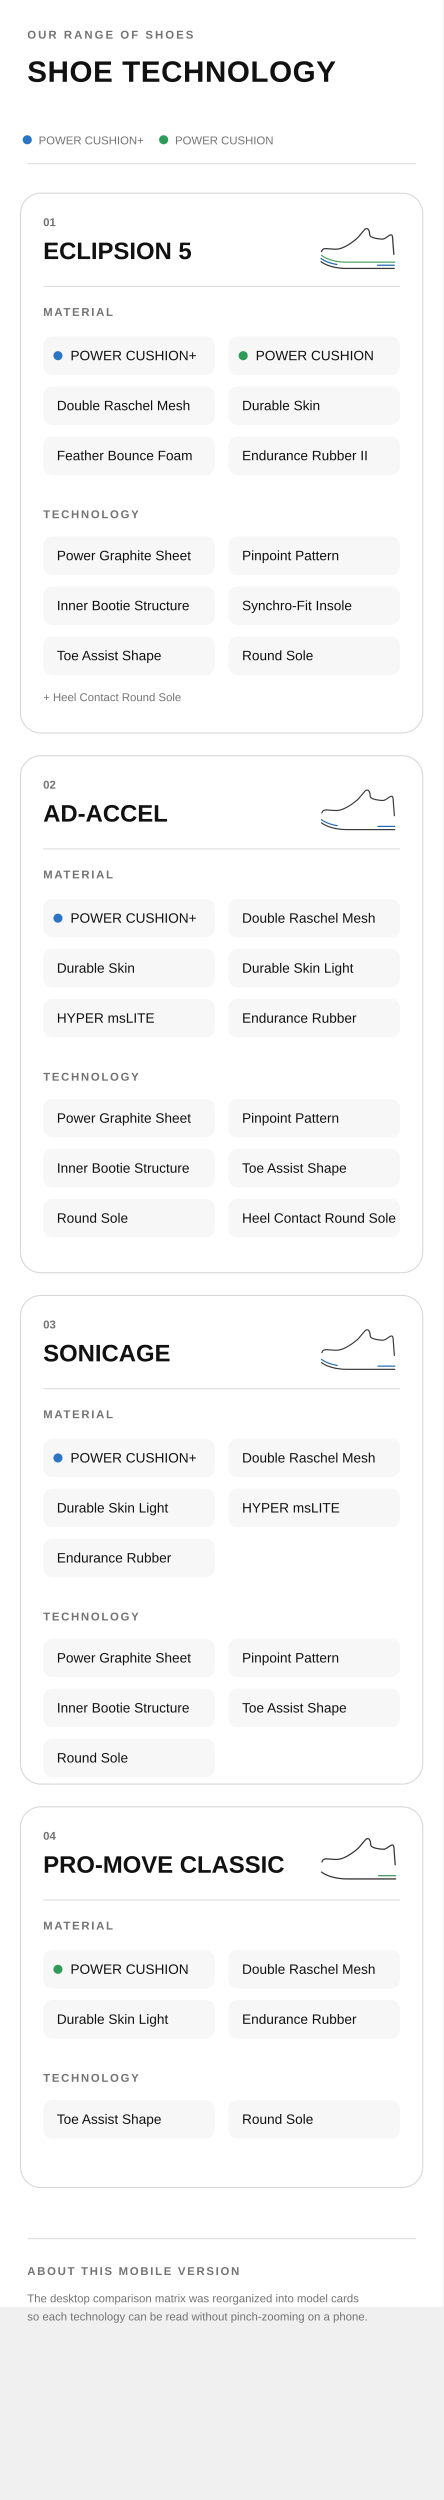
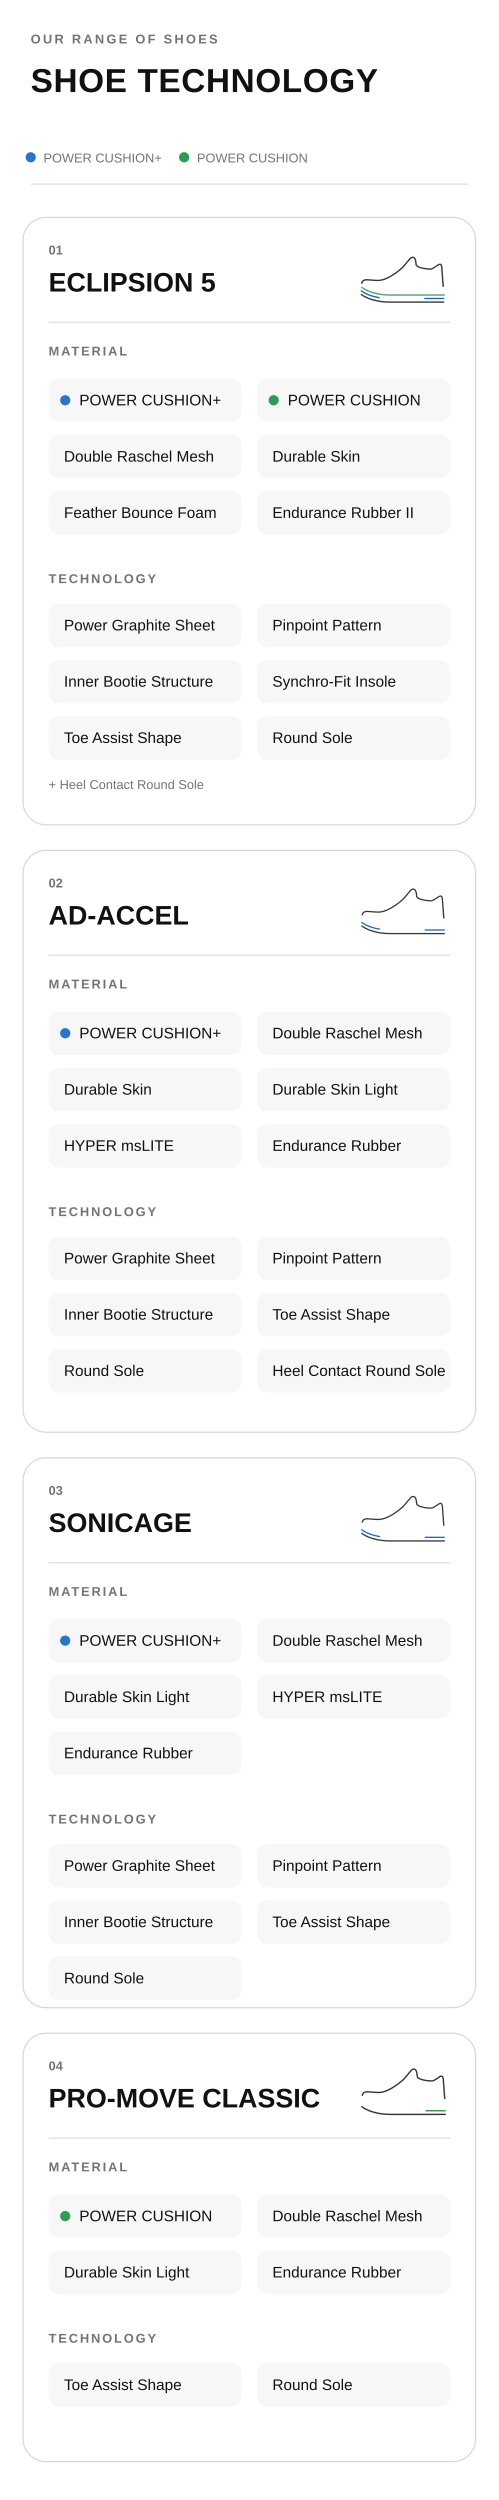
- <svg xmlns="http://www.w3.org/2000/svg" id="_레이어_1" data-name="레이어_1" version="1.1" viewBox="0 0 390 2200">
+ <svg xmlns="http://www.w3.org/2000/svg" id="_레이어_1" data-name="레이어_1" version="1.1" viewBox="0 0 390 1955">
  <defs>
    <style>
      .st0 {
        stroke: #dedede;
      }

      .st0, .st1, .st2 {
        fill: none;
      }

      .st3 {
        stroke: #d9d9d9;
      }

      .st3, .st4 {
        fill: #fff;
      }

      .st1 {
        stroke: #42965a;
      }

      .st1, .st2 {
        stroke-linecap: round;
        stroke-miterlimit: 10;
        stroke-width: 1.12px;
      }

      .st5, .st6, .st7, .st8, .st9, .st10, .st11 {
        isolation: isolate;
      }

      .st5, .st6, .st9, .st11 {
        fill: #737373;
        font-size: 10px;
      }

      .st5, .st7 {
        font-family: ArialMT, Arial;
      }

      .st6, .st8, .st9, .st10, .st11 {
        font-family: Arial-BoldMT, Arial;
        font-weight: 700;
      }

      .st7 {
        font-size: 12px;
      }

      .st7, .st8, .st10 {
        fill: #111;
      }

      .st12 {
        fill: #2e9b58;
      }

      .st8 {
        font-size: 21px;
      }

      .st9 {
        letter-spacing: .18em;
      }

      .st10 {
        font-size: 26px;
        letter-spacing: .02em;
      }

      .st13 {
        fill: #f7f7f7;
      }

      .st14 {
        fill: #52a565;
      }

      .st11 {
        letter-spacing: .15em;
      }

      .st15 {
        fill: #2b75c7;
      }

      .st16 {
        fill: #216bb3;
      }

      .st17 {
        fill: #39383a;
      }

      .st2 {
        stroke: #393635;
      }
    </style>
  </defs>
-   <rect class="st4" y="0" width="390" height="2030" />
+   <rect class="st4" y="0" width="390" height="1955" />
  <text class="st9" transform="translate(24 34)">
    <tspan x="0" y="0">OUR RANGE OF SHOES</tspan>
  </text>
  <text class="st10" transform="translate(24 72)">
    <tspan x="0" y="0">SHOE TECHNOLOGY</tspan>
  </text>
  <line class="st0" x1="24" y1="144" x2="366" y2="144" />
  <circle class="st15" cx="24" cy="123" r="4" />
  <text class="st5" transform="translate(34 127)">
    <tspan x="0" y="0">POWER CUSHION+</tspan>
  </text>
  <circle class="st12" cx="144" cy="123" r="4" />
  <text class="st5" transform="translate(154 127)">
    <tspan x="0" y="0">POWER CUSHION</tspan>
  </text>
  <rect class="st3" x="18" y="170" width="354" height="475" rx="18" ry="18" />
  <text class="st6" transform="translate(38 199)">
    <tspan x="0" y="0">01</tspan>
  </text>
  <text class="st8" transform="translate(38 228)">
    <tspan x="0" y="0">ECLIPSION 5</tspan>
  </text>
  <line class="st0" x1="38" y1="252" x2="352" y2="252" />
  <text class="st11" transform="translate(38 278)">
    <tspan x="0" y="0">MATERIAL</tspan>
  </text>
  <g>
    <g>
      <rect class="st13" x="38" y="296" width="151" height="34" rx="8" ry="8" />
      <circle class="st15" cx="51" cy="313" r="4" />
      <text class="st7" transform="translate(62 317)">
        <tspan x="0" y="0">POWER CUSHION+</tspan>
      </text>
    </g>
    <g>
      <rect class="st13" x="201" y="296" width="151" height="34" rx="8" ry="8" />
      <circle class="st12" cx="214" cy="313" r="4" />
      <text class="st7" transform="translate(225 317)">
        <tspan x="0" y="0">POWER CUSHION</tspan>
      </text>
    </g>
    <g>
      <rect class="st13" x="38" y="340" width="151" height="34" rx="8" ry="8" />
      <text class="st7" transform="translate(50 361)">
        <tspan x="0" y="0">Double Raschel Mesh</tspan>
      </text>
    </g>
    <g>
      <rect class="st13" x="201" y="340" width="151" height="34" rx="8" ry="8" />
      <text class="st7" transform="translate(213 361)">
        <tspan x="0" y="0">Durable Skin</tspan>
      </text>
    </g>
    <g>
      <rect class="st13" x="38" y="384" width="151" height="34" rx="8" ry="8" />
      <text class="st7" transform="translate(50 405)">
        <tspan x="0" y="0">Feather Bounce Foam</tspan>
      </text>
    </g>
    <g>
      <rect class="st13" x="201" y="384" width="151" height="34" rx="8" ry="8" />
      <text class="st7" transform="translate(213 405)">
        <tspan x="0" y="0">Endurance Rubber II</tspan>
      </text>
    </g>
  </g>
  <text class="st11" transform="translate(38 456)">
    <tspan x="0" y="0">TECHNOLOGY</tspan>
  </text>
  <g>
    <g>
      <rect class="st13" x="38" y="472" width="151" height="34" rx="8" ry="8" />
      <text class="st7" transform="translate(50 493)">
        <tspan x="0" y="0">Power Graphite Sheet</tspan>
      </text>
    </g>
    <g>
      <rect class="st13" x="201" y="472" width="151" height="34" rx="8" ry="8" />
      <text class="st7" transform="translate(213 493)">
        <tspan x="0" y="0">Pinpoint Pattern</tspan>
      </text>
    </g>
    <g>
      <rect class="st13" x="38" y="516" width="151" height="34" rx="8" ry="8" />
      <text class="st7" transform="translate(50 537)">
        <tspan x="0" y="0">Inner Bootie Structure</tspan>
      </text>
    </g>
    <g>
      <rect class="st13" x="201" y="516" width="151" height="34" rx="8" ry="8" />
      <text class="st7" transform="translate(213 537)">
        <tspan x="0" y="0">Synchro-Fit Insole</tspan>
      </text>
    </g>
    <g>
      <rect class="st13" x="38" y="560" width="151" height="34" rx="8" ry="8" />
      <text class="st7" transform="translate(50 581)">
        <tspan x="0" y="0">Toe Assist Shape</tspan>
      </text>
    </g>
    <g>
      <rect class="st13" x="201" y="560" width="151" height="34" rx="8" ry="8" />
      <text class="st7" transform="translate(213 581)">
        <tspan x="0" y="0">Round Sole</tspan>
      </text>
    </g>
  </g>
  <text class="st5" transform="translate(38 617)">
    <tspan x="0" y="0">+ Heel Contact Round Sole</tspan>
  </text>
  <rect class="st3" x="18" y="665" width="354" height="455" rx="18" ry="18" />
  <text class="st6" transform="translate(38 694)">
    <tspan x="0" y="0">02</tspan>
  </text>
  <text class="st8" transform="translate(38 723)">
    <tspan x="0" y="0">AD-ACCEL</tspan>
  </text>
  <line class="st0" x1="38" y1="747" x2="352" y2="747" />
  <text class="st11" transform="translate(38 773)">
    <tspan x="0" y="0">MATERIAL</tspan>
  </text>
  <g>
    <g>
      <rect class="st13" x="38" y="791" width="151" height="34" rx="8" ry="8" />
      <circle class="st15" cx="51" cy="808" r="4" />
      <text class="st7" transform="translate(62 812)">
        <tspan x="0" y="0">POWER CUSHION+</tspan>
      </text>
    </g>
    <g>
      <rect class="st13" x="201" y="791" width="151" height="34" rx="8" ry="8" />
      <text class="st7" transform="translate(213 812)">
        <tspan x="0" y="0">Double Raschel Mesh</tspan>
      </text>
    </g>
    <g>
      <rect class="st13" x="38" y="835" width="151" height="34" rx="8" ry="8" />
      <text class="st7" transform="translate(50 856)">
        <tspan x="0" y="0">Durable Skin</tspan>
      </text>
    </g>
    <g>
      <rect class="st13" x="201" y="835" width="151" height="34" rx="8" ry="8" />
      <text class="st7" transform="translate(213 856)">
        <tspan x="0" y="0">Durable Skin Light</tspan>
      </text>
    </g>
    <g>
      <rect class="st13" x="38" y="879" width="151" height="34" rx="8" ry="8" />
      <text class="st7" transform="translate(50 900)">
        <tspan x="0" y="0">HYPER msLITE</tspan>
      </text>
    </g>
    <g>
      <rect class="st13" x="201" y="879" width="151" height="34" rx="8" ry="8" />
      <text class="st7" transform="translate(213 900)">
        <tspan x="0" y="0">Endurance Rubber</tspan>
      </text>
    </g>
  </g>
  <text class="st11" transform="translate(38 951)">
    <tspan x="0" y="0">TECHNOLOGY</tspan>
  </text>
  <g>
    <g>
      <rect class="st13" x="38" y="967" width="151" height="34" rx="8" ry="8" />
      <text class="st7" transform="translate(50 988)">
        <tspan x="0" y="0">Power Graphite Sheet</tspan>
      </text>
    </g>
    <g>
      <rect class="st13" x="201" y="967" width="151" height="34" rx="8" ry="8" />
      <text class="st7" transform="translate(213 988)">
        <tspan x="0" y="0">Pinpoint Pattern</tspan>
      </text>
    </g>
    <g>
      <rect class="st13" x="38" y="1011" width="151" height="34" rx="8" ry="8" />
      <text class="st7" transform="translate(50 1032)">
        <tspan x="0" y="0">Inner Bootie Structure</tspan>
      </text>
    </g>
    <g>
      <rect class="st13" x="201" y="1011" width="151" height="34" rx="8" ry="8" />
      <text class="st7" transform="translate(213 1032)">
        <tspan x="0" y="0">Toe Assist Shape</tspan>
      </text>
    </g>
    <g>
      <rect class="st13" x="38" y="1055" width="151" height="34" rx="8" ry="8" />
      <text class="st7" transform="translate(50 1076)">
        <tspan x="0" y="0">Round Sole</tspan>
      </text>
    </g>
    <g>
      <rect class="st13" x="201" y="1055" width="151" height="34" rx="8" ry="8" />
      <text class="st7" transform="translate(213 1076)">
        <tspan x="0" y="0">Heel Contact Round Sole</tspan>
      </text>
    </g>
  </g>
  <rect class="st3" x="18" y="1140" width="354" height="430" rx="18" ry="18" />
  <text class="st6" transform="translate(38 1169)">
    <tspan x="0" y="0">03</tspan>
  </text>
  <text class="st8" transform="translate(38 1198)">
    <tspan x="0" y="0">SONICAGE</tspan>
  </text>
  <line class="st0" x1="38" y1="1222" x2="352" y2="1222" />
  <text class="st11" transform="translate(38 1248)">
    <tspan x="0" y="0">MATERIAL</tspan>
  </text>
  <g>
    <g>
      <rect class="st13" x="38" y="1266" width="151" height="34" rx="8" ry="8" />
      <circle class="st15" cx="51" cy="1283" r="4" />
      <text class="st7" transform="translate(62 1287)">
        <tspan x="0" y="0">POWER CUSHION+</tspan>
      </text>
    </g>
    <g>
      <rect class="st13" x="201" y="1266" width="151" height="34" rx="8" ry="8" />
      <text class="st7" transform="translate(213 1287)">
        <tspan x="0" y="0">Double Raschel Mesh</tspan>
      </text>
    </g>
    <g>
      <rect class="st13" x="38" y="1310" width="151" height="34" rx="8" ry="8" />
      <text class="st7" transform="translate(50 1331)">
        <tspan x="0" y="0">Durable Skin Light</tspan>
      </text>
    </g>
    <g>
      <rect class="st13" x="201" y="1310" width="151" height="34" rx="8" ry="8" />
      <text class="st7" transform="translate(213 1331)">
        <tspan x="0" y="0">HYPER msLITE</tspan>
      </text>
    </g>
    <g>
      <rect class="st13" x="38" y="1354" width="151" height="34" rx="8" ry="8" />
      <text class="st7" transform="translate(50 1375)">
        <tspan x="0" y="0">Endurance Rubber</tspan>
      </text>
    </g>
  </g>
  <text class="st11" transform="translate(38 1426)">
    <tspan x="0" y="0">TECHNOLOGY</tspan>
  </text>
  <g>
    <g>
      <rect class="st13" x="38" y="1442" width="151" height="34" rx="8" ry="8" />
      <text class="st7" transform="translate(50 1463)">
        <tspan x="0" y="0">Power Graphite Sheet</tspan>
      </text>
    </g>
    <g>
      <rect class="st13" x="201" y="1442" width="151" height="34" rx="8" ry="8" />
      <text class="st7" transform="translate(213 1463)">
        <tspan x="0" y="0">Pinpoint Pattern</tspan>
      </text>
    </g>
    <g>
      <rect class="st13" x="38" y="1486" width="151" height="34" rx="8" ry="8" />
      <text class="st7" transform="translate(50 1507)">
        <tspan x="0" y="0">Inner Bootie Structure</tspan>
      </text>
    </g>
    <g>
      <rect class="st13" x="201" y="1486" width="151" height="34" rx="8" ry="8" />
      <text class="st7" transform="translate(213 1507)">
        <tspan x="0" y="0">Toe Assist Shape</tspan>
      </text>
    </g>
    <g>
      <rect class="st13" x="38" y="1530" width="151" height="34" rx="8" ry="8" />
      <text class="st7" transform="translate(50 1551)">
        <tspan x="0" y="0">Round Sole</tspan>
      </text>
    </g>
  </g>
  <rect class="st3" x="18" y="1590" width="354" height="335" rx="18" ry="18" />
  <text class="st6" transform="translate(38 1619)">
    <tspan x="0" y="0">04</tspan>
  </text>
  <text class="st8" transform="translate(38 1648)">
    <tspan x="0" y="0">PRO-MOVE CLASSIC</tspan>
  </text>
  <line class="st0" x1="38" y1="1672" x2="352" y2="1672" />
  <text class="st11" transform="translate(38 1698)">
    <tspan x="0" y="0">MATERIAL</tspan>
  </text>
  <g>
    <g>
      <rect class="st13" x="38" y="1716" width="151" height="34" rx="8" ry="8" />
      <circle class="st12" cx="51" cy="1733" r="4" />
      <text class="st7" transform="translate(62 1737)">
        <tspan x="0" y="0">POWER CUSHION</tspan>
      </text>
    </g>
    <g>
      <rect class="st13" x="201" y="1716" width="151" height="34" rx="8" ry="8" />
      <text class="st7" transform="translate(213 1737)">
        <tspan x="0" y="0">Double Raschel Mesh</tspan>
      </text>
    </g>
    <g>
      <rect class="st13" x="38" y="1760" width="151" height="34" rx="8" ry="8" />
      <text class="st7" transform="translate(50 1781)">
        <tspan x="0" y="0">Durable Skin Light</tspan>
      </text>
    </g>
    <g>
      <rect class="st13" x="201" y="1760" width="151" height="34" rx="8" ry="8" />
      <text class="st7" transform="translate(213 1781)">
        <tspan x="0" y="0">Endurance Rubber</tspan>
      </text>
    </g>
  </g>
  <text class="st11" transform="translate(38 1832)">
    <tspan x="0" y="0">TECHNOLOGY</tspan>
  </text>
  <g>
    <g>
      <rect class="st13" x="38" y="1848" width="151" height="34" rx="8" ry="8" />
      <text class="st7" transform="translate(50 1869)">
        <tspan x="0" y="0">Toe Assist Shape</tspan>
      </text>
    </g>
    <g>
      <rect class="st13" x="201" y="1848" width="151" height="34" rx="8" ry="8" />
      <text class="st7" transform="translate(213 1869)">
        <tspan x="0" y="0">Round Sole</tspan>
      </text>
    </g>
-   </g>
-   <g>
-     <line class="st0" x1="24" y1="1970" x2="366" y2="1970" />
-     <text class="st11" transform="translate(24 2002)">
-       <tspan x="0" y="0">ABOUT THIS MOBILE VERSION</tspan>
-     </text>
-     <text class="st5" transform="translate(24 2026)">
-       <tspan x="0" y="0">The desktop comparison matrix was reorganized into model cards</tspan>
-     </text>
-     <text class="st5" transform="translate(24 2042)">
-       <tspan x="0" y="0">so each technology can be read without pinch-zooming on a phone.</tspan>
-     </text>
  </g>
  <g>
    <path class="st16" d="M332.17,233.96h14.8c.31,0,.55-.25.55-.55s-.25-.55-.55-.55h-14.8c-.31,0-.55.25-.55.55s.25.55.55.55" />
    <path class="st16" d="M282.18,227.86c.06.05,4.44,3.84,14.11,5.44.3.05.59-.15.64-.46.05-.3-.15-.59-.45-.64-4.72-.78-8.13-2.09-10.35-3.2-1.11-.55-1.92-1.06-2.45-1.42-.27-.18-.46-.33-.59-.42l-.14-.11-.04-.03c-.23-.2-.58-.18-.78.05-.2.23-.18.58.05.78h0Z" />
    <path class="st17" d="M282.18,230.67c.08.07,7.04,6.12,22.84,6.12h41.95c.31,0,.55-.25.55-.55s-.25-.55-.55-.55h-41.95c-7.76,0-13.3-1.48-16.9-2.95-1.8-.73-3.11-1.47-3.97-2.01-.43-.27-.74-.5-.95-.65l-.23-.18-.07-.05c-.23-.2-.58-.18-.78.05-.2.23-.18.58.05.78h0Z" />
    <path class="st17" d="M347.15,223.86l-1.01-13.19-.55.04h.55c0-1.56-.14-2.62-.46-3.38-.16-.38-.37-.69-.66-.9-.29-.22-.64-.32-.97-.32-.63,0-1.2.28-1.81.64-.9.53-1.86,1.29-2.82,1.93-.96.64-1.91,1.12-2.68,1.16h0c-.12,0-.27.01-.45.01-1.32,0-3.99-.24-6.3-.81-1.15-.28-2.22-.65-2.96-1.07-.37-.21-.65-.44-.83-.65-.18-.22-.25-.4-.27-.59-.13-2.33-.52-3.8-1.1-4.75-.57-.96-1.42-1.35-2.15-1.33-1.13.02-1.92.71-1.97.74l-.04.03-6.24,7.34.42.36-.38-.4s-.16.15-.46.42c-1.06.96-3.84,3.36-7.26,5.52-3.42,2.16-7.49,4.07-11.02,4.09h-.35c-3.55,0-6.31-.54-8.46-.54-1.08,0-2.04.14-2.84.63-.81.49-1.38,1.33-1.72,2.51-.09.29.08.6.38.69.29.09.6-.08.69-.38.3-1.01.7-1.54,1.23-1.87.53-.33,1.27-.47,2.26-.47,1.97,0,4.81.54,8.46.54h.36c4.47-.06,9.3-2.67,13.06-5.22,3.76-2.56,6.43-5.11,6.44-5.12l.02-.02,6.22-7.33-.42-.36.35.43h.02c.11-.1.71-.5,1.25-.49.39.01.76.12,1.2.81.43.69.82,2,.94,4.23.02.47.23.9.53,1.24.52.61,1.31,1.04,2.22,1.41,2.76,1.09,6.83,1.5,8.71,1.51.2,0,.37,0,.52-.01h0c1.5-.12,2.91-1.12,4.2-2.03.64-.46,1.25-.9,1.79-1.21.53-.32.99-.49,1.24-.48.14,0,.21.03.3.09.13.09.32.36.45.91.14.55.22,1.37.22,2.48v.02l1.01,13.21c.02.31.29.53.59.51.3-.02.53-.29.51-.59h0Z" />
    <path class="st14" d="M282.61,225.15c.08.07,7.04,6.12,22.84,6.12h41.95c.31,0,.55-.25.55-.55s-.25-.55-.55-.55h-41.95c-7.76,0-13.3-1.48-16.9-2.95-1.8-.74-3.11-1.47-3.97-2.01-.43-.27-.74-.5-.95-.65l-.23-.18-.06-.05c-.23-.2-.58-.18-.78.05-.2.23-.18.58.05.78h0Z" />
  </g>
  <g>
    <path class="st16" d="M332.56,727.76h14.89c.29,0,.51-.23.51-.52s-.22-.52-.51-.52h-14.89c-.29,0-.52.23-.52.52s.23.52.52.52" />
    <path class="st16" d="M282.55,721.67c.06.05,4.46,3.84,14.18,5.45.28.05.55-.15.59-.43.05-.28-.14-.55-.43-.59-4.76-.78-8.18-2.1-10.42-3.21-1.12-.56-1.94-1.06-2.47-1.42-.27-.18-.47-.33-.59-.43l-.14-.11-.04-.03c-.22-.19-.54-.16-.73.05-.19.22-.16.54.05.73h0Z" />
    <path class="st17" d="M282.55,724.45c.07.07,7.04,6.12,22.86,6.12h42.04c.29,0,.51-.23.51-.52s-.22-.52-.51-.52h-42.04c-7.78,0-13.34-1.48-16.95-2.96-1.8-.74-3.12-1.47-3.98-2.02-.43-.27-.75-.5-.96-.65l-.23-.18-.07-.06c-.22-.19-.54-.17-.73.05-.19.22-.17.54.05.73h0Z" />
    <path class="st17" d="M347.58,717.79l-1.01-13.11-.51.04h.52c-.01-1.55-.15-2.6-.47-3.34-.15-.37-.36-.67-.65-.88-.28-.21-.62-.31-.94-.31-.62,0-1.19.28-1.79.63-.9.53-1.86,1.29-2.83,1.91-.96.63-1.92,1.12-2.7,1.16h0c-.12,0-.27.01-.45.01-1.32,0-4.01-.24-6.32-.81-1.16-.28-2.23-.64-2.97-1.07-.37-.21-.66-.43-.84-.65-.18-.22-.26-.41-.27-.6-.13-2.31-.52-3.77-1.1-4.71-.56-.94-1.4-1.32-2.12-1.31-1.12.02-1.9.7-1.95.72l-.04.03-6.25,7.3.39.34-.36-.38s-.16.15-.46.42c-1.06.95-3.85,3.34-7.28,5.49-3.43,2.15-7.51,4.05-11.07,4.07h-.35c-3.56,0-6.33-.53-8.48-.54-1.08,0-2.03.14-2.83.62-.8.48-1.37,1.31-1.71,2.47-.08.27.08.56.35.64.27.08.56-.08.64-.35.3-1.01.71-1.55,1.25-1.88.54-.33,1.29-.47,2.29-.47,1.98,0,4.83.54,8.48.54h.36c4.46-.06,9.3-2.64,13.06-5.18,3.76-2.55,6.44-5.07,6.45-5.08l.02-.02,6.23-7.28-.39-.34.33.4h.02c.11-.11.72-.5,1.28-.49.4.01.79.13,1.24.82.43.69.83,2,.94,4.22.02.46.23.88.52,1.22.52.6,1.3,1.03,2.21,1.39,2.75,1.08,6.83,1.49,8.71,1.49.19,0,.37,0,.52-.01h0c1.49-.11,2.89-1.1,4.19-2.01.65-.45,1.26-.89,1.79-1.21.54-.32.99-.49,1.27-.48.14,0,.23.03.32.1.15.1.33.37.47.93.14.55.23,1.37.23,2.47v.02l1.01,13.13c.01.29.26.5.55.48.29-.02.5-.27.47-.56h0Z" />
  </g>
  <g>
    <path class="st16" d="M332.56,1202.73h14.89c.29,0,.51-.23.51-.52s-.22-.52-.51-.52h-14.89c-.29,0-.52.23-.52.52s.23.52.52.52" />
    <path class="st16" d="M282.55,1196.63c.06.05,4.46,3.84,14.18,5.45.28.05.55-.15.59-.43.05-.28-.14-.55-.43-.59-4.76-.78-8.18-2.1-10.42-3.21-1.12-.56-1.94-1.06-2.47-1.42-.27-.18-.47-.33-.59-.43l-.14-.11-.04-.03c-.22-.19-.54-.16-.73.05-.19.22-.16.54.05.73h0Z" />
    <path class="st17" d="M282.55,1199.42c.07.07,7.04,6.12,22.86,6.12h42.04c.29,0,.51-.23.51-.52s-.22-.52-.51-.52h-42.04c-7.78,0-13.34-1.48-16.95-2.96-1.8-.74-3.12-1.47-3.98-2.02-.43-.27-.75-.5-.96-.65l-.23-.18-.07-.06c-.22-.19-.54-.17-.73.05-.19.22-.17.54.05.73h0Z" />
    <path class="st17" d="M347.58,1192.75l-1.01-13.11-.51.04h.52c-.01-1.55-.15-2.6-.47-3.34-.15-.37-.36-.67-.65-.88-.28-.21-.62-.31-.94-.31-.62,0-1.19.28-1.79.63-.9.53-1.86,1.29-2.83,1.91-.96.63-1.92,1.12-2.7,1.16h0c-.12,0-.27.01-.45.01-1.32,0-4.01-.24-6.32-.81-1.16-.28-2.23-.64-2.97-1.07-.37-.21-.66-.43-.84-.65-.18-.22-.26-.41-.27-.6-.13-2.31-.52-3.77-1.1-4.71-.56-.94-1.4-1.32-2.12-1.31-1.12.02-1.9.7-1.95.72l-.04.03-6.25,7.3.39.34-.36-.38s-.16.15-.46.42c-1.06.95-3.85,3.34-7.28,5.49-3.43,2.15-7.51,4.05-11.07,4.07h-.35c-3.56,0-6.33-.53-8.48-.54-1.08,0-2.03.14-2.83.62-.8.48-1.37,1.31-1.71,2.47-.08.27.08.56.35.64.27.08.56-.08.64-.35.3-1.01.71-1.55,1.25-1.88.54-.33,1.29-.47,2.29-.47,1.98,0,4.83.54,8.48.54h.36c4.46-.06,9.3-2.64,13.06-5.18,3.76-2.55,6.44-5.07,6.45-5.08l.02-.02,6.23-7.28-.39-.34.33.4h.02c.11-.11.72-.5,1.28-.49.4.01.79.13,1.24.82.43.69.83,2,.94,4.22.02.46.23.88.52,1.22.52.6,1.3,1.03,2.21,1.39,2.75,1.08,6.83,1.49,8.71,1.49.19,0,.37,0,.52-.01h0c1.49-.11,2.89-1.1,4.19-2.01.65-.45,1.26-.89,1.79-1.21.54-.32.99-.49,1.27-.48.14,0,.23.03.32.1.15.1.33.37.47.93.14.55.23,1.37.23,2.47v.02l1.01,13.13c.01.29.26.5.55.48.29-.02.5-.27.47-.56h0Z" />
  </g>
  <g>
    <line class="st1" x1="333.17" y1="1650.6" x2="348.14" y2="1650.6" />
    <path class="st2" d="M282.94,1647.41s6.9,6.05,22.76,6.05h42.45M347.77,1640.98l-1.02-13.35c0-8.88-5.01-.58-8.91-.32-2.14.14-11.37-.81-11.54-3.67-.43-8.23-4.35-5.01-4.35-5.01l-6.29,7.39s-10.74,10.22-19.35,10.31c-7.52.07-11.7-2.27-13,2.22" />
  </g>
</svg>
